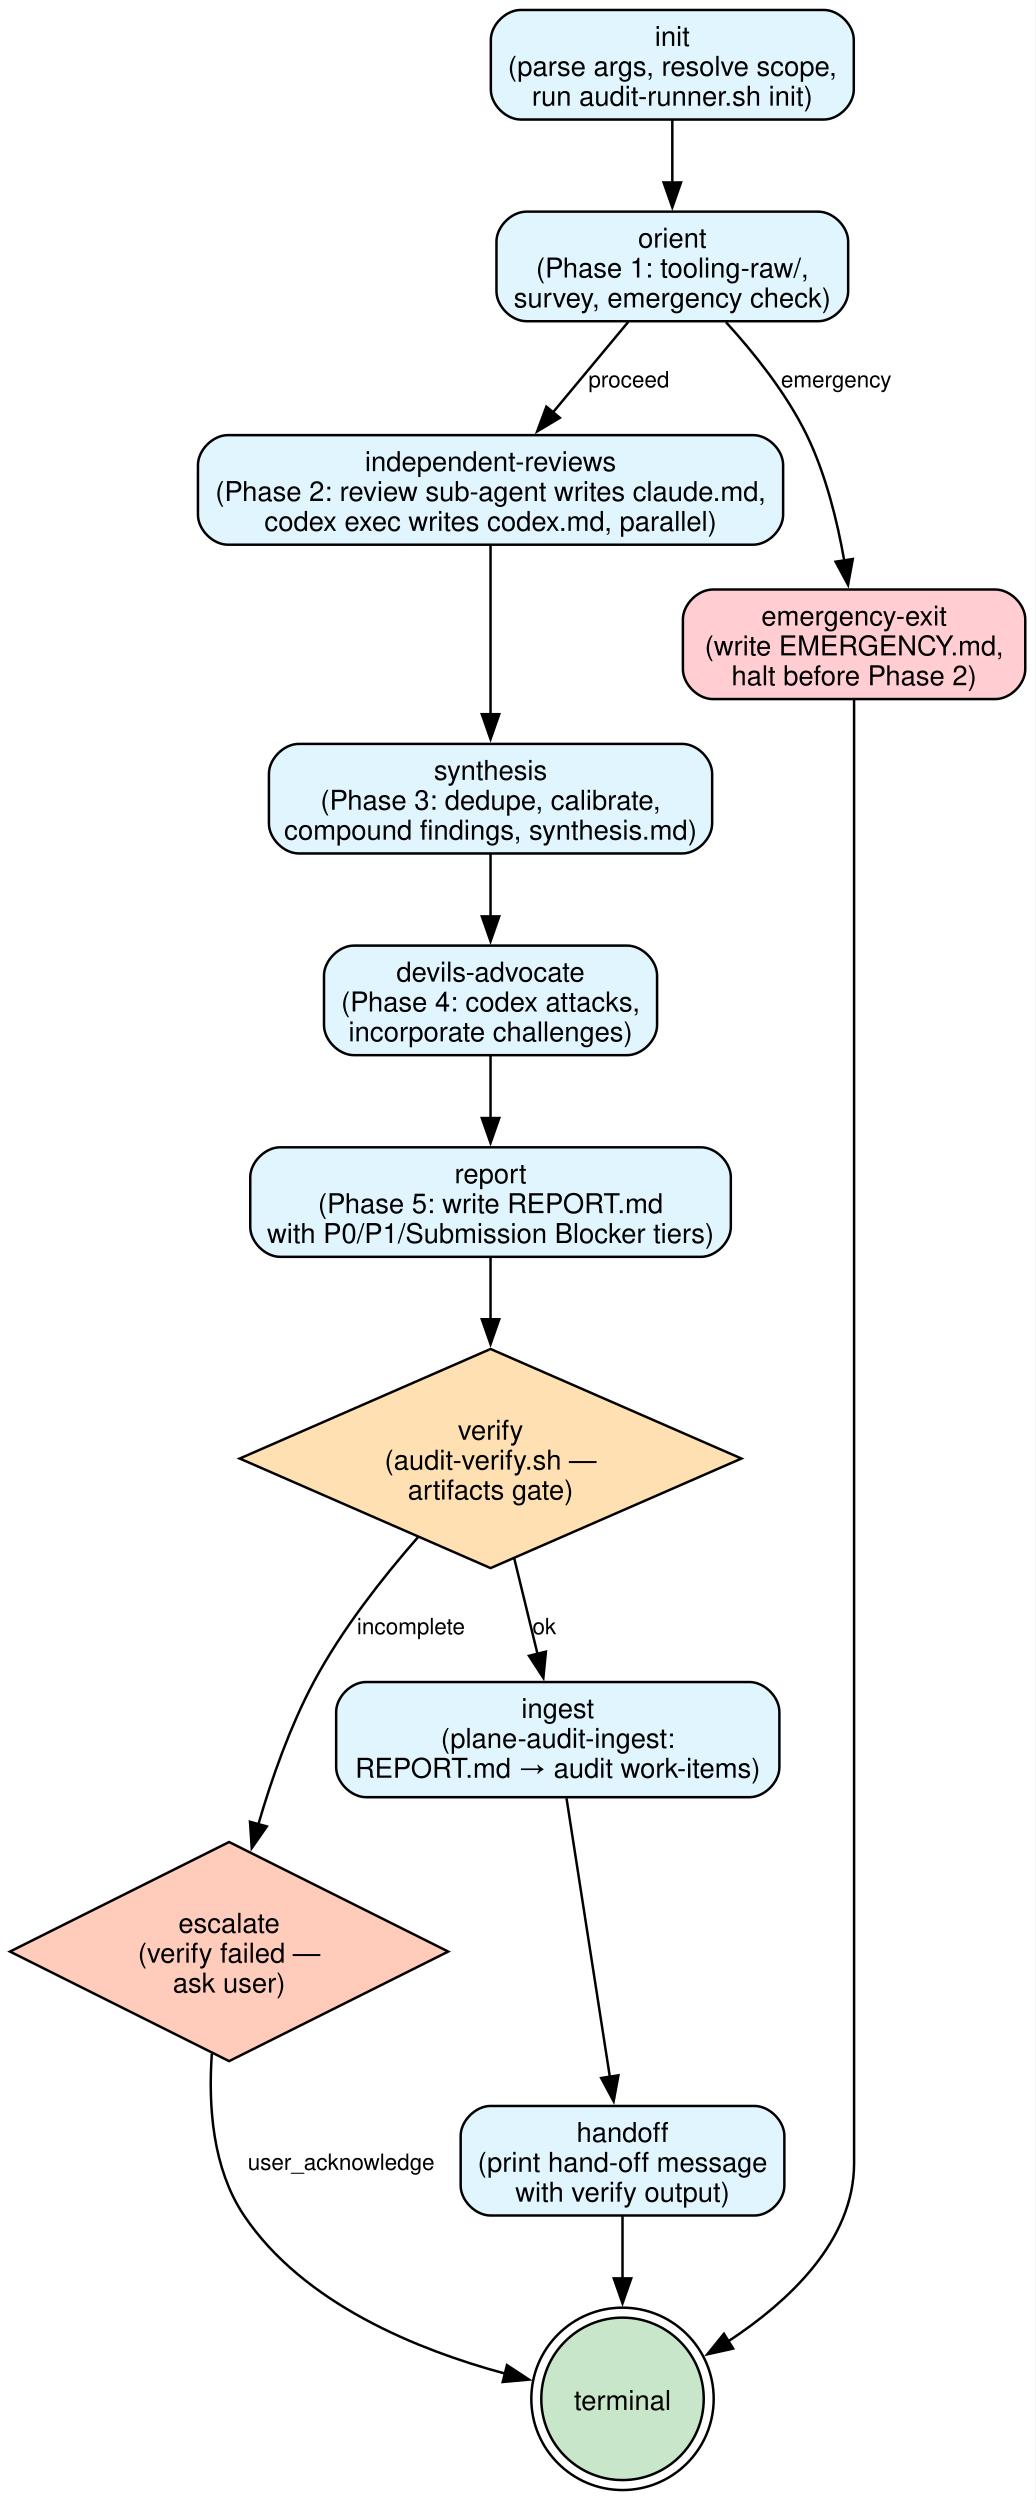
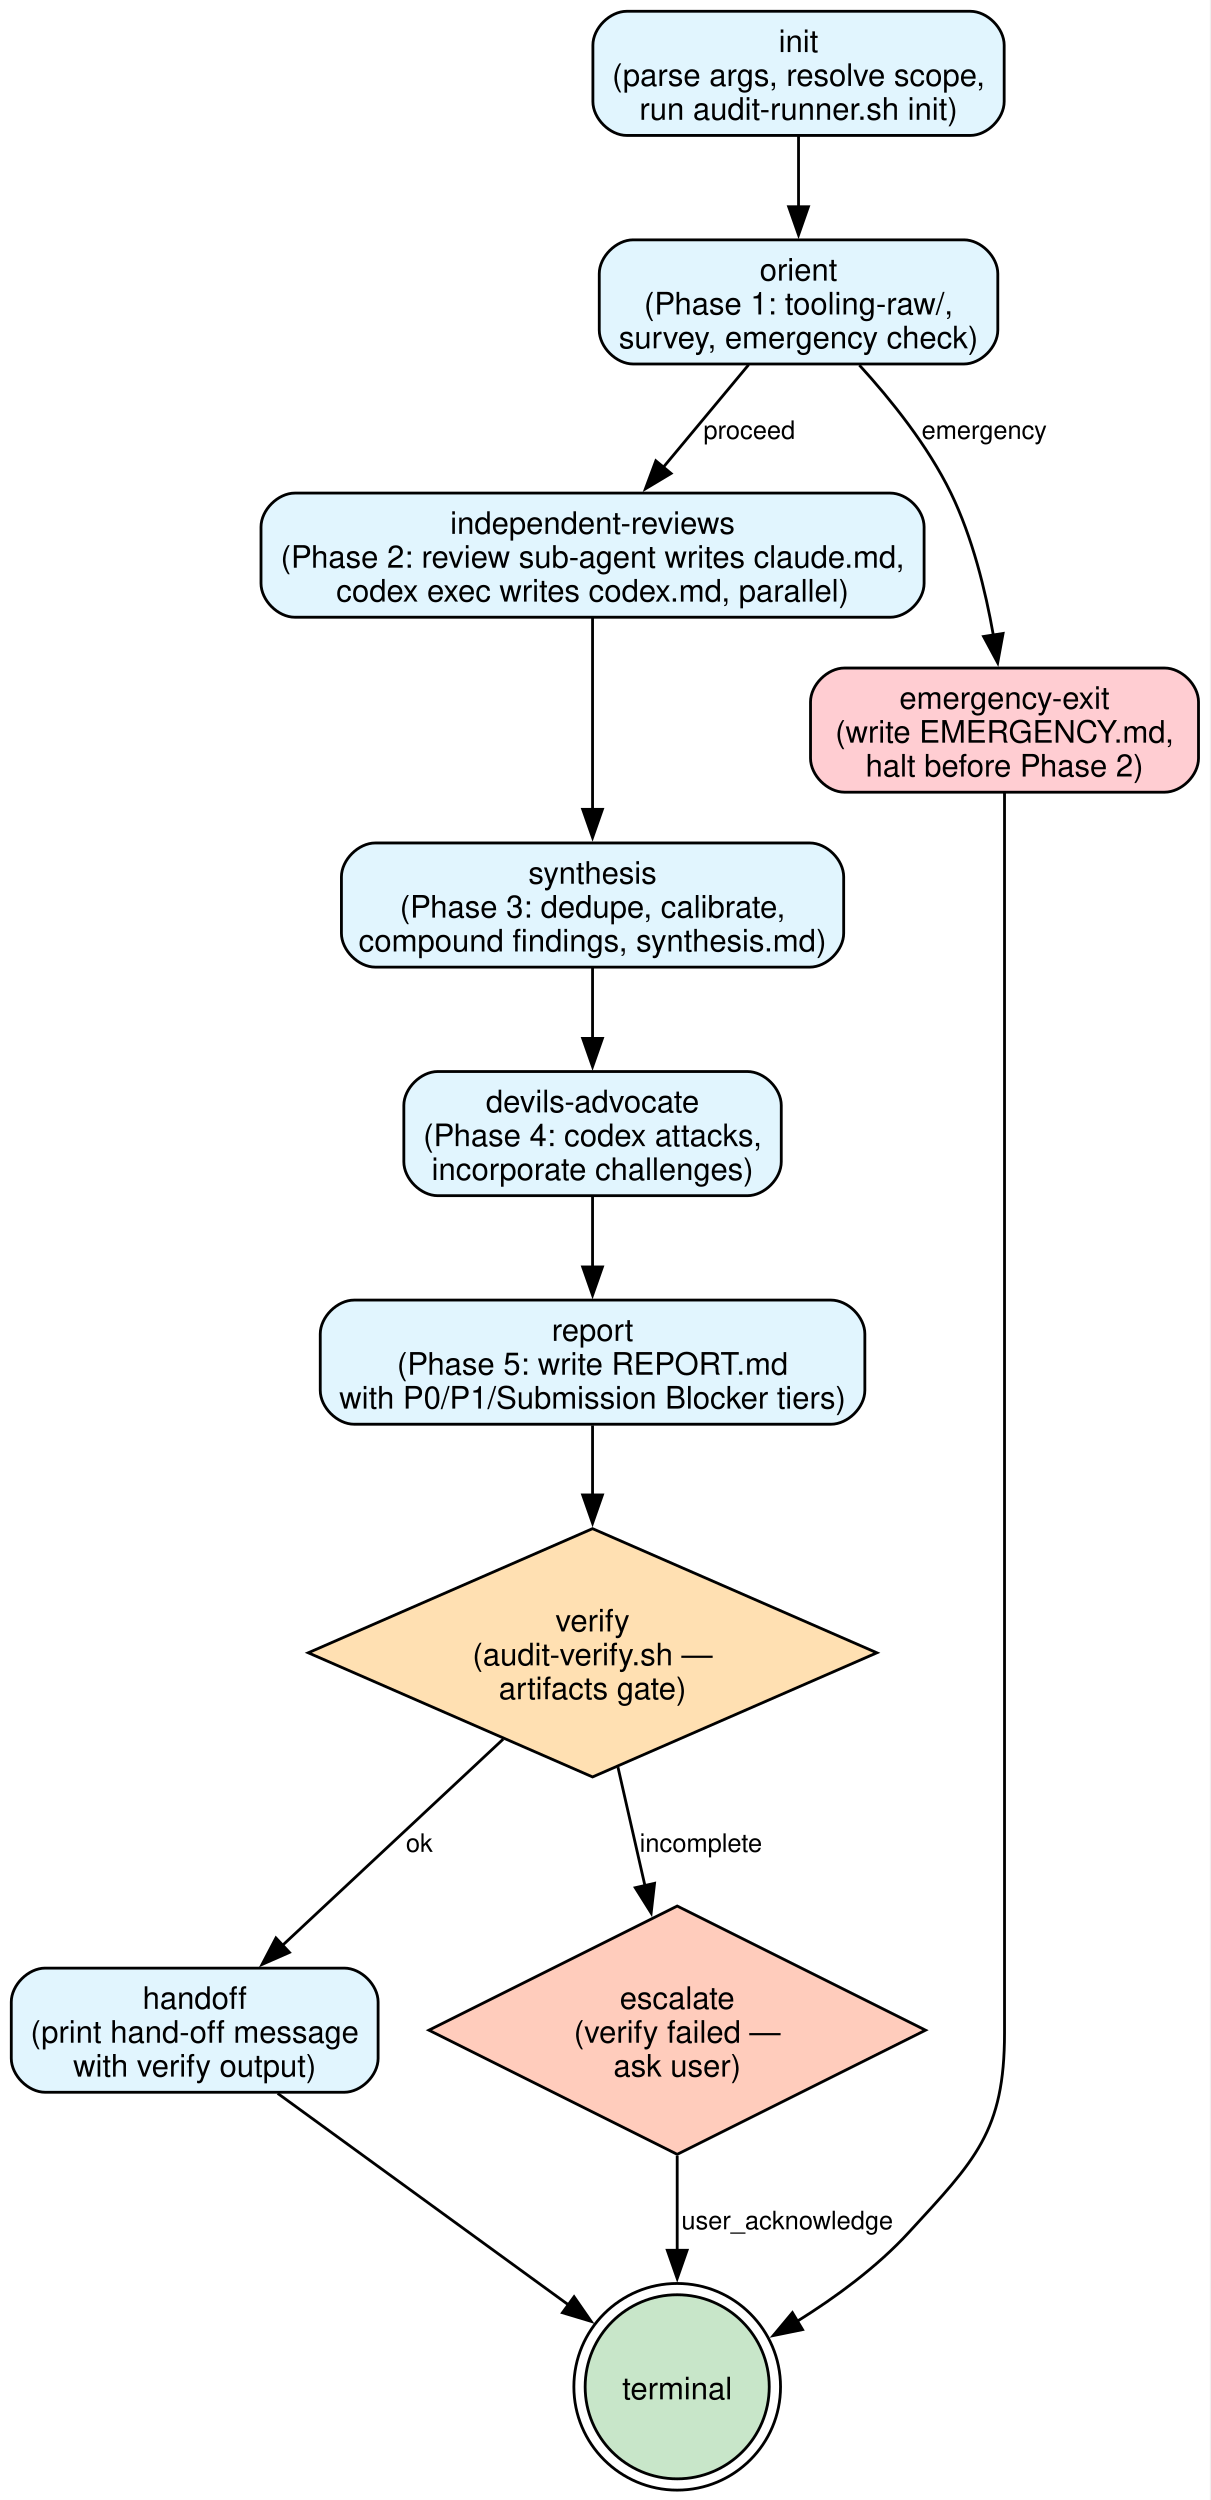
- <svg xmlns="http://www.w3.org/2000/svg" width="416pt" height="1004pt" viewBox="0.00 0.00 416.00 1004.00">
-   <g id="graph0" class="graph" transform="scale(1 1) rotate(0) translate(4 1000)">
-     <polygon fill="white" stroke="none" points="-4,4 -4,-1000 411.75,-1000 411.75,4 -4,4" />
+ <svg xmlns="http://www.w3.org/2000/svg" width="429pt" height="886pt" viewBox="0.00 0.00 429.00 886.00">
+   <g id="graph0" class="graph" transform="scale(1 1) rotate(0) translate(4 882.5)">
+     <polygon fill="white" stroke="none" points="-4,4 -4,-882.5 424.75,-882.5 424.75,4 -4,4" />
    <g id="node1" class="node">
-       <path fill="#e1f5fe" stroke="black" d="M326.88,-996C326.88,-996 205.12,-996 205.12,-996 199.12,-996 193.12,-990 193.12,-984 193.12,-984 193.12,-964 193.12,-964 193.12,-958 199.12,-952 205.12,-952 205.12,-952 326.88,-952 326.88,-952 332.88,-952 338.88,-958 338.88,-964 338.88,-964 338.88,-984 338.88,-984 338.88,-990 332.88,-996 326.88,-996" />
-       <text xml:space="preserve" text-anchor="middle" x="266" y="-981.55" font-family="Helvetica,sans-Serif" font-size="11.00">init</text>
-       <text xml:space="preserve" text-anchor="middle" x="266" y="-969.55" font-family="Helvetica,sans-Serif" font-size="11.00">(parse args, resolve scope,</text>
-       <text xml:space="preserve" text-anchor="middle" x="266" y="-957.55" font-family="Helvetica,sans-Serif" font-size="11.00">run audit-runner.sh init)</text>
+       <path fill="#e1f5fe" stroke="black" d="M339.88,-878.5C339.88,-878.5 218.12,-878.5 218.12,-878.5 212.12,-878.5 206.12,-872.5 206.12,-866.5 206.12,-866.5 206.12,-846.5 206.12,-846.5 206.12,-840.5 212.12,-834.5 218.12,-834.5 218.12,-834.5 339.88,-834.5 339.88,-834.5 345.88,-834.5 351.88,-840.5 351.88,-846.5 351.88,-846.5 351.88,-866.5 351.88,-866.5 351.88,-872.5 345.88,-878.5 339.88,-878.5" />
+       <text xml:space="preserve" text-anchor="middle" x="279" y="-864.05" font-family="Helvetica,sans-Serif" font-size="11.00">init</text>
+       <text xml:space="preserve" text-anchor="middle" x="279" y="-852.05" font-family="Helvetica,sans-Serif" font-size="11.00">(parse args, resolve scope,</text>
+       <text xml:space="preserve" text-anchor="middle" x="279" y="-840.05" font-family="Helvetica,sans-Serif" font-size="11.00">run audit-runner.sh init)</text>
    </g>
    <g id="node2" class="node">
-       <path fill="#e1f5fe" stroke="black" d="M324.62,-915C324.62,-915 207.38,-915 207.38,-915 201.38,-915 195.38,-909 195.38,-903 195.38,-903 195.38,-883 195.38,-883 195.38,-877 201.38,-871 207.38,-871 207.38,-871 324.62,-871 324.62,-871 330.62,-871 336.62,-877 336.62,-883 336.62,-883 336.62,-903 336.62,-903 336.62,-909 330.62,-915 324.62,-915" />
-       <text xml:space="preserve" text-anchor="middle" x="266" y="-900.55" font-family="Helvetica,sans-Serif" font-size="11.00">orient</text>
-       <text xml:space="preserve" text-anchor="middle" x="266" y="-888.55" font-family="Helvetica,sans-Serif" font-size="11.00">(Phase 1: tooling-raw/,</text>
-       <text xml:space="preserve" text-anchor="middle" x="266" y="-876.55" font-family="Helvetica,sans-Serif" font-size="11.00">survey, emergency check)</text>
+       <path fill="#e1f5fe" stroke="black" d="M337.62,-797.5C337.62,-797.5 220.38,-797.5 220.38,-797.5 214.38,-797.5 208.38,-791.5 208.38,-785.5 208.38,-785.5 208.38,-765.5 208.38,-765.5 208.38,-759.5 214.38,-753.5 220.38,-753.5 220.38,-753.5 337.62,-753.5 337.62,-753.5 343.62,-753.5 349.62,-759.5 349.62,-765.5 349.62,-765.5 349.62,-785.5 349.62,-785.5 349.62,-791.5 343.62,-797.5 337.62,-797.5" />
+       <text xml:space="preserve" text-anchor="middle" x="279" y="-783.05" font-family="Helvetica,sans-Serif" font-size="11.00">orient</text>
+       <text xml:space="preserve" text-anchor="middle" x="279" y="-771.05" font-family="Helvetica,sans-Serif" font-size="11.00">(Phase 1: tooling-raw/,</text>
+       <text xml:space="preserve" text-anchor="middle" x="279" y="-759.05" font-family="Helvetica,sans-Serif" font-size="11.00">survey, emergency check)</text>
    </g>
    <g id="edge1" class="edge">
-       <path fill="none" stroke="black" d="M266,-951.82C266,-944.03 266,-935.02 266,-926.46" />
-       <polygon fill="black" stroke="black" points="269.5,-926.74 266,-916.74 262.5,-926.74 269.5,-926.74" />
+       <path fill="none" stroke="black" d="M279,-834.32C279,-826.53 279,-817.52 279,-808.96" />
+       <polygon fill="black" stroke="black" points="282.5,-809.24 279,-799.24 275.5,-809.24 282.5,-809.24" />
    </g>
    <g id="node3" class="node">
-       <path fill="#e1f5fe" stroke="black" d="M298.5,-825.25C298.5,-825.25 87.5,-825.25 87.5,-825.25 81.5,-825.25 75.5,-819.25 75.5,-813.25 75.5,-813.25 75.5,-793.25 75.5,-793.25 75.5,-787.25 81.5,-781.25 87.5,-781.25 87.5,-781.25 298.5,-781.25 298.5,-781.25 304.5,-781.25 310.5,-787.25 310.5,-793.25 310.5,-793.25 310.5,-813.25 310.5,-813.25 310.5,-819.25 304.5,-825.25 298.5,-825.25" />
-       <text xml:space="preserve" text-anchor="middle" x="193" y="-810.8" font-family="Helvetica,sans-Serif" font-size="11.00">independent-reviews</text>
-       <text xml:space="preserve" text-anchor="middle" x="193" y="-798.8" font-family="Helvetica,sans-Serif" font-size="11.00">(Phase 2: review sub-agent writes claude.md,</text>
-       <text xml:space="preserve" text-anchor="middle" x="193" y="-786.8" font-family="Helvetica,sans-Serif" font-size="11.00">codex exec writes codex.md, parallel)</text>
+       <path fill="#e1f5fe" stroke="black" d="M311.5,-707.75C311.5,-707.75 100.5,-707.75 100.5,-707.75 94.5,-707.75 88.5,-701.75 88.5,-695.75 88.5,-695.75 88.5,-675.75 88.5,-675.75 88.5,-669.75 94.5,-663.75 100.5,-663.75 100.5,-663.75 311.5,-663.75 311.5,-663.75 317.5,-663.75 323.5,-669.75 323.5,-675.75 323.5,-675.75 323.5,-695.75 323.5,-695.75 323.5,-701.75 317.5,-707.75 311.5,-707.75" />
+       <text xml:space="preserve" text-anchor="middle" x="206" y="-693.3" font-family="Helvetica,sans-Serif" font-size="11.00">independent-reviews</text>
+       <text xml:space="preserve" text-anchor="middle" x="206" y="-681.3" font-family="Helvetica,sans-Serif" font-size="11.00">(Phase 2: review sub-agent writes claude.md,</text>
+       <text xml:space="preserve" text-anchor="middle" x="206" y="-669.3" font-family="Helvetica,sans-Serif" font-size="11.00">codex exec writes codex.md, parallel)</text>
    </g>
    <g id="edge2" class="edge">
-       <path fill="none" stroke="black" d="M248.33,-870.75C239.25,-859.84 228.03,-846.35 218.07,-834.39" />
-       <polygon fill="black" stroke="black" points="220.82,-832.21 211.73,-826.76 215.43,-836.69 220.82,-832.21" />
-       <text xml:space="preserve" text-anchor="middle" x="248.56" y="-844.45" font-family="Helvetica,sans-Serif" font-size="9.00">proceed</text>
+       <path fill="none" stroke="black" d="M261.33,-753.25C252.25,-742.34 241.03,-728.85 231.07,-716.89" />
+       <polygon fill="black" stroke="black" points="233.82,-714.71 224.73,-709.26 228.43,-719.19 233.82,-714.71" />
+       <text xml:space="preserve" text-anchor="middle" x="261.56" y="-726.95" font-family="Helvetica,sans-Serif" font-size="9.00">proceed</text>
    </g>
    <g id="node7" class="node">
-       <path fill="#ffcdd2" stroke="black" d="M395.75,-763.25C395.75,-763.25 282.25,-763.25 282.25,-763.25 276.25,-763.25 270.25,-757.25 270.25,-751.25 270.25,-751.25 270.25,-731.25 270.25,-731.25 270.25,-725.25 276.25,-719.25 282.25,-719.25 282.25,-719.25 395.75,-719.25 395.75,-719.25 401.75,-719.25 407.75,-725.25 407.75,-731.25 407.75,-731.25 407.75,-751.25 407.75,-751.25 407.75,-757.25 401.75,-763.25 395.75,-763.25" />
-       <text xml:space="preserve" text-anchor="middle" x="339" y="-748.8" font-family="Helvetica,sans-Serif" font-size="11.00">emergency-exit</text>
-       <text xml:space="preserve" text-anchor="middle" x="339" y="-736.8" font-family="Helvetica,sans-Serif" font-size="11.00">(write EMERGENCY.md,</text>
-       <text xml:space="preserve" text-anchor="middle" x="339" y="-724.8" font-family="Helvetica,sans-Serif" font-size="11.00">halt before Phase 2)</text>
+       <path fill="#ffcdd2" stroke="black" d="M408.75,-645.75C408.75,-645.75 295.25,-645.75 295.25,-645.75 289.25,-645.75 283.25,-639.75 283.25,-633.75 283.25,-633.75 283.25,-613.75 283.25,-613.75 283.25,-607.75 289.25,-601.75 295.25,-601.75 295.25,-601.75 408.75,-601.75 408.75,-601.75 414.75,-601.75 420.75,-607.75 420.75,-613.75 420.75,-613.75 420.75,-633.75 420.75,-633.75 420.75,-639.75 414.75,-645.75 408.75,-645.75" />
+       <text xml:space="preserve" text-anchor="middle" x="352" y="-631.3" font-family="Helvetica,sans-Serif" font-size="11.00">emergency-exit</text>
+       <text xml:space="preserve" text-anchor="middle" x="352" y="-619.3" font-family="Helvetica,sans-Serif" font-size="11.00">(write EMERGENCY.md,</text>
+       <text xml:space="preserve" text-anchor="middle" x="352" y="-607.3" font-family="Helvetica,sans-Serif" font-size="11.00">halt before Phase 2)</text>
    </g>
    <g id="edge3" class="edge">
-       <path fill="none" stroke="black" d="M287.55,-870.61C298.79,-858.31 311.85,-842 320,-825.25 327.62,-809.57 332.26,-790.72 335.03,-774.95" />
-       <polygon fill="black" stroke="black" points="338.49,-775.51 336.58,-765.09 331.57,-774.42 338.49,-775.51" />
-       <text xml:space="preserve" text-anchor="middle" x="331.81" y="-844.45" font-family="Helvetica,sans-Serif" font-size="9.00">emergency</text>
+       <path fill="none" stroke="black" d="M300.55,-753.11C311.79,-740.81 324.85,-724.5 333,-707.75 340.62,-692.07 345.26,-673.22 348.03,-657.45" />
+       <polygon fill="black" stroke="black" points="351.49,-658.01 349.58,-647.59 344.57,-656.92 351.49,-658.01" />
+       <text xml:space="preserve" text-anchor="middle" x="344.81" y="-726.95" font-family="Helvetica,sans-Serif" font-size="9.00">emergency</text>
    </g>
    <g id="node4" class="node">
-       <path fill="#e1f5fe" stroke="black" d="M270,-701.25C270,-701.25 116,-701.25 116,-701.25 110,-701.25 104,-695.25 104,-689.25 104,-689.25 104,-669.25 104,-669.25 104,-663.25 110,-657.25 116,-657.25 116,-657.25 270,-657.25 270,-657.25 276,-657.25 282,-663.25 282,-669.25 282,-669.25 282,-689.25 282,-689.25 282,-695.25 276,-701.25 270,-701.25" />
-       <text xml:space="preserve" text-anchor="middle" x="193" y="-686.8" font-family="Helvetica,sans-Serif" font-size="11.00">synthesis</text>
-       <text xml:space="preserve" text-anchor="middle" x="193" y="-674.8" font-family="Helvetica,sans-Serif" font-size="11.00">(Phase 3: dedupe, calibrate,</text>
-       <text xml:space="preserve" text-anchor="middle" x="193" y="-662.8" font-family="Helvetica,sans-Serif" font-size="11.00">compound findings, synthesis.md)</text>
+       <path fill="#e1f5fe" stroke="black" d="M283,-583.75C283,-583.75 129,-583.75 129,-583.75 123,-583.75 117,-577.75 117,-571.75 117,-571.75 117,-551.75 117,-551.75 117,-545.75 123,-539.75 129,-539.75 129,-539.75 283,-539.75 283,-539.75 289,-539.75 295,-545.75 295,-551.75 295,-551.75 295,-571.75 295,-571.75 295,-577.75 289,-583.75 283,-583.75" />
+       <text xml:space="preserve" text-anchor="middle" x="206" y="-569.3" font-family="Helvetica,sans-Serif" font-size="11.00">synthesis</text>
+       <text xml:space="preserve" text-anchor="middle" x="206" y="-557.3" font-family="Helvetica,sans-Serif" font-size="11.00">(Phase 3: dedupe, calibrate,</text>
+       <text xml:space="preserve" text-anchor="middle" x="206" y="-545.3" font-family="Helvetica,sans-Serif" font-size="11.00">compound findings, synthesis.md)</text>
    </g>
    <g id="edge5" class="edge">
-       <path fill="none" stroke="black" d="M193,-780.99C193,-762.22 193,-734.54 193,-712.94" />
-       <polygon fill="black" stroke="black" points="196.5,-713.18 193,-703.18 189.5,-713.18 196.5,-713.18" />
+       <path fill="none" stroke="black" d="M206,-663.49C206,-644.72 206,-617.04 206,-595.44" />
+       <polygon fill="black" stroke="black" points="209.5,-595.68 206,-585.68 202.5,-595.68 209.5,-595.68" />
    </g>
    <g id="node5" class="node">
-       <path fill="#e1f5fe" stroke="black" d="M247.88,-620.25C247.88,-620.25 138.12,-620.25 138.12,-620.25 132.12,-620.25 126.12,-614.25 126.12,-608.25 126.12,-608.25 126.12,-588.25 126.12,-588.25 126.12,-582.25 132.12,-576.25 138.12,-576.25 138.12,-576.25 247.88,-576.25 247.88,-576.25 253.88,-576.25 259.88,-582.25 259.88,-588.25 259.88,-588.25 259.88,-608.25 259.88,-608.25 259.88,-614.25 253.88,-620.25 247.88,-620.25" />
-       <text xml:space="preserve" text-anchor="middle" x="193" y="-605.8" font-family="Helvetica,sans-Serif" font-size="11.00">devils-advocate</text>
-       <text xml:space="preserve" text-anchor="middle" x="193" y="-593.8" font-family="Helvetica,sans-Serif" font-size="11.00">(Phase 4: codex attacks,</text>
-       <text xml:space="preserve" text-anchor="middle" x="193" y="-581.8" font-family="Helvetica,sans-Serif" font-size="11.00">incorporate challenges)</text>
+       <path fill="#e1f5fe" stroke="black" d="M260.88,-502.75C260.88,-502.75 151.12,-502.75 151.12,-502.75 145.12,-502.75 139.12,-496.75 139.12,-490.75 139.12,-490.75 139.12,-470.75 139.12,-470.75 139.12,-464.75 145.12,-458.75 151.12,-458.75 151.12,-458.75 260.88,-458.75 260.88,-458.75 266.88,-458.75 272.88,-464.75 272.88,-470.75 272.88,-470.75 272.88,-490.75 272.88,-490.75 272.88,-496.75 266.88,-502.75 260.88,-502.75" />
+       <text xml:space="preserve" text-anchor="middle" x="206" y="-488.3" font-family="Helvetica,sans-Serif" font-size="11.00">devils-advocate</text>
+       <text xml:space="preserve" text-anchor="middle" x="206" y="-476.3" font-family="Helvetica,sans-Serif" font-size="11.00">(Phase 4: codex attacks,</text>
+       <text xml:space="preserve" text-anchor="middle" x="206" y="-464.3" font-family="Helvetica,sans-Serif" font-size="11.00">incorporate challenges)</text>
    </g>
    <g id="edge6" class="edge">
-       <path fill="none" stroke="black" d="M193,-657.07C193,-649.28 193,-640.27 193,-631.71" />
-       <polygon fill="black" stroke="black" points="196.5,-631.99 193,-621.99 189.5,-631.99 196.5,-631.99" />
+       <path fill="none" stroke="black" d="M206,-539.57C206,-531.78 206,-522.77 206,-514.21" />
+       <polygon fill="black" stroke="black" points="209.5,-514.49 206,-504.49 202.5,-514.49 209.5,-514.49" />
    </g>
    <g id="node6" class="node">
-       <path fill="#e1f5fe" stroke="black" d="M277.5,-539.25C277.5,-539.25 108.5,-539.25 108.5,-539.25 102.5,-539.25 96.5,-533.25 96.5,-527.25 96.5,-527.25 96.5,-507.25 96.5,-507.25 96.5,-501.25 102.5,-495.25 108.5,-495.25 108.5,-495.25 277.5,-495.25 277.5,-495.25 283.5,-495.25 289.5,-501.25 289.5,-507.25 289.5,-507.25 289.5,-527.25 289.5,-527.25 289.5,-533.25 283.5,-539.25 277.5,-539.25" />
-       <text xml:space="preserve" text-anchor="middle" x="193" y="-524.8" font-family="Helvetica,sans-Serif" font-size="11.00">report</text>
-       <text xml:space="preserve" text-anchor="middle" x="193" y="-512.8" font-family="Helvetica,sans-Serif" font-size="11.00">(Phase 5: write REPORT.md</text>
-       <text xml:space="preserve" text-anchor="middle" x="193" y="-500.8" font-family="Helvetica,sans-Serif" font-size="11.00">with P0/P1/Submission Blocker tiers)</text>
+       <path fill="#e1f5fe" stroke="black" d="M290.5,-421.75C290.5,-421.75 121.5,-421.75 121.5,-421.75 115.5,-421.75 109.5,-415.75 109.5,-409.75 109.5,-409.75 109.5,-389.75 109.5,-389.75 109.5,-383.75 115.5,-377.75 121.5,-377.75 121.5,-377.75 290.5,-377.75 290.5,-377.75 296.5,-377.75 302.5,-383.75 302.5,-389.75 302.5,-389.75 302.5,-409.75 302.5,-409.75 302.5,-415.75 296.5,-421.75 290.5,-421.75" />
+       <text xml:space="preserve" text-anchor="middle" x="206" y="-407.3" font-family="Helvetica,sans-Serif" font-size="11.00">report</text>
+       <text xml:space="preserve" text-anchor="middle" x="206" y="-395.3" font-family="Helvetica,sans-Serif" font-size="11.00">(Phase 5: write REPORT.md</text>
+       <text xml:space="preserve" text-anchor="middle" x="206" y="-383.3" font-family="Helvetica,sans-Serif" font-size="11.00">with P0/P1/Submission Blocker tiers)</text>
    </g>
    <g id="edge7" class="edge">
-       <path fill="none" stroke="black" d="M193,-576.07C193,-568.28 193,-559.27 193,-550.71" />
-       <polygon fill="black" stroke="black" points="196.5,-550.99 193,-540.99 189.5,-550.99 196.5,-550.99" />
+       <path fill="none" stroke="black" d="M206,-458.57C206,-450.78 206,-441.77 206,-433.21" />
+       <polygon fill="black" stroke="black" points="209.5,-433.49 206,-423.49 202.5,-433.49 209.5,-433.49" />
    </g>
    <g id="node9" class="node">
-       <polygon fill="#ffe0b2" stroke="black" points="193,-458.25 92.25,-414.25 193,-370.25 293.75,-414.25 193,-458.25" />
-       <text xml:space="preserve" text-anchor="middle" x="193" y="-421.8" font-family="Helvetica,sans-Serif" font-size="11.00">verify</text>
-       <text xml:space="preserve" text-anchor="middle" x="193" y="-409.8" font-family="Helvetica,sans-Serif" font-size="11.00">(audit-verify.sh —</text>
-       <text xml:space="preserve" text-anchor="middle" x="193" y="-397.8" font-family="Helvetica,sans-Serif" font-size="11.00">artifacts gate)</text>
+       <polygon fill="#ffe0b2" stroke="black" points="206,-340.75 105.25,-296.75 206,-252.75 306.75,-296.75 206,-340.75" />
+       <text xml:space="preserve" text-anchor="middle" x="206" y="-304.3" font-family="Helvetica,sans-Serif" font-size="11.00">verify</text>
+       <text xml:space="preserve" text-anchor="middle" x="206" y="-292.3" font-family="Helvetica,sans-Serif" font-size="11.00">(audit-verify.sh —</text>
+       <text xml:space="preserve" text-anchor="middle" x="206" y="-280.3" font-family="Helvetica,sans-Serif" font-size="11.00">artifacts gate)</text>
    </g>
    <g id="edge8" class="edge">
-       <path fill="none" stroke="black" d="M193,-494.83C193,-487.5 193,-478.93 193,-470.18" />
-       <polygon fill="black" stroke="black" points="196.5,-470.19 193,-460.19 189.5,-470.19 196.5,-470.19" />
+       <path fill="none" stroke="black" d="M206,-377.33C206,-370 206,-361.43 206,-352.68" />
+       <polygon fill="black" stroke="black" points="209.5,-352.69 206,-342.69 202.5,-352.69 209.5,-352.69" />
    </g>
    <g id="node11" class="node">
-       <ellipse fill="#c8e6c9" stroke="black" cx="246" cy="-36.62" rx="32.62" ry="32.62" />
-       <ellipse fill="none" stroke="black" cx="246" cy="-36.62" rx="36.62" ry="36.62" />
-       <text xml:space="preserve" text-anchor="middle" x="246" y="-32.17" font-family="Helvetica,sans-Serif" font-size="11.00">terminal</text>
+       <ellipse fill="#c8e6c9" stroke="black" cx="236" cy="-36.62" rx="32.62" ry="32.62" />
+       <ellipse fill="none" stroke="black" cx="236" cy="-36.62" rx="36.62" ry="36.62" />
+       <text xml:space="preserve" text-anchor="middle" x="236" y="-32.17" font-family="Helvetica,sans-Serif" font-size="11.00">terminal</text>
    </g>
    <g id="edge4" class="edge">
-       <path fill="none" stroke="black" d="M339,-718.96C339,-698.53 339,-666.77 339,-639.25 339,-639.25 339,-639.25 339,-131.25 339,-100.2 312.94,-75.79 288.41,-59.69" />
-       <polygon fill="black" stroke="black" points="290.42,-56.81 280.07,-54.51 286.73,-62.76 290.42,-56.81" />
+       <path fill="none" stroke="black" d="M352,-601.46C352,-581.03 352,-549.27 352,-521.75 352,-521.75 352,-521.75 352,-162 352,-127.11 341.62,-116.92 318,-91.25 306.79,-79.06 292.24,-68.38 278.52,-59.83" />
+       <polygon fill="black" stroke="black" points="280.42,-56.89 270.04,-54.77 276.83,-62.9 280.42,-56.89" />
    </g>
    <g id="node8" class="node">
-       <path fill="#e1f5fe" stroke="black" d="M299,-154.25C299,-154.25 193,-154.25 193,-154.25 187,-154.25 181,-148.25 181,-142.25 181,-142.25 181,-122.25 181,-122.25 181,-116.25 187,-110.25 193,-110.25 193,-110.25 299,-110.25 299,-110.25 305,-110.25 311,-116.25 311,-122.25 311,-122.25 311,-142.25 311,-142.25 311,-148.25 305,-154.25 299,-154.25" />
-       <text xml:space="preserve" text-anchor="middle" x="246" y="-139.8" font-family="Helvetica,sans-Serif" font-size="11.00">handoff</text>
-       <text xml:space="preserve" text-anchor="middle" x="246" y="-127.8" font-family="Helvetica,sans-Serif" font-size="11.00">(print hand-off message</text>
-       <text xml:space="preserve" text-anchor="middle" x="246" y="-115.8" font-family="Helvetica,sans-Serif" font-size="11.00">with verify output)</text>
+       <path fill="#e1f5fe" stroke="black" d="M118,-185C118,-185 12,-185 12,-185 6,-185 0,-179 0,-173 0,-173 0,-153 0,-153 0,-147 6,-141 12,-141 12,-141 118,-141 118,-141 124,-141 130,-147 130,-153 130,-153 130,-173 130,-173 130,-179 124,-185 118,-185" />
+       <text xml:space="preserve" text-anchor="middle" x="65" y="-170.55" font-family="Helvetica,sans-Serif" font-size="11.00">handoff</text>
+       <text xml:space="preserve" text-anchor="middle" x="65" y="-158.55" font-family="Helvetica,sans-Serif" font-size="11.00">(print hand-off message</text>
+       <text xml:space="preserve" text-anchor="middle" x="65" y="-146.55" font-family="Helvetica,sans-Serif" font-size="11.00">with verify output)</text>
    </g>
-     <g id="edge13" class="edge">
-       <path fill="none" stroke="black" d="M246,-110C246,-102.5 246,-93.73 246,-84.94" />
-       <polygon fill="black" stroke="black" points="249.5,-84.99 246,-74.99 242.5,-84.99 249.5,-84.99" />
+     <g id="edge12" class="edge">
+       <path fill="none" stroke="black" d="M94.4,-140.61C122.87,-119.91 166.2,-88.39 197.43,-65.68" />
+       <polygon fill="black" stroke="black" points="199.45,-68.53 205.48,-59.82 195.33,-62.87 199.45,-68.53" />
+     </g>
+     <g id="edge9" class="edge">
+       <path fill="none" stroke="black" d="M174.36,-266.18C150.93,-244.29 119.17,-214.61 95.92,-192.88" />
+       <polygon fill="black" stroke="black" points="98.57,-190.57 88.87,-186.3 93.79,-195.68 98.57,-190.57" />
+       <text xml:space="preserve" text-anchor="middle" x="144.6" y="-226.2" font-family="Helvetica,sans-Serif" font-size="9.00">ok</text>
    </g>
    <g id="node10" class="node">
-       <polygon fill="#ffccbc" stroke="black" points="88,-260.25 0,-216.25 88,-172.25 176,-216.25 88,-260.25" />
-       <text xml:space="preserve" text-anchor="middle" x="88" y="-223.8" font-family="Helvetica,sans-Serif" font-size="11.00">escalate</text>
-       <text xml:space="preserve" text-anchor="middle" x="88" y="-211.8" font-family="Helvetica,sans-Serif" font-size="11.00">(verify failed —</text>
-       <text xml:space="preserve" text-anchor="middle" x="88" y="-199.8" font-family="Helvetica,sans-Serif" font-size="11.00">ask user)</text>
+       <polygon fill="#ffccbc" stroke="black" points="236,-207 148,-163 236,-119 324,-163 236,-207" />
+       <text xml:space="preserve" text-anchor="middle" x="236" y="-170.55" font-family="Helvetica,sans-Serif" font-size="11.00">escalate</text>
+       <text xml:space="preserve" text-anchor="middle" x="236" y="-158.55" font-family="Helvetica,sans-Serif" font-size="11.00">(verify failed —</text>
+       <text xml:space="preserve" text-anchor="middle" x="236" y="-146.55" font-family="Helvetica,sans-Serif" font-size="11.00">ask user)</text>
+     </g>
+     <g id="edge10" class="edge">
+       <path fill="none" stroke="black" d="M215,-256.22C218.02,-242.94 221.44,-227.95 224.62,-213.98" />
+       <polygon fill="black" stroke="black" points="227.97,-215.05 226.77,-204.52 221.14,-213.49 227.97,-215.05" />
+       <text xml:space="preserve" text-anchor="middle" x="244.4" y="-226.2" font-family="Helvetica,sans-Serif" font-size="9.00">incomplete</text>
    </g>
    <g id="edge11" class="edge">
-       <path fill="none" stroke="black" d="M163.98,-382.8C149.73,-366.53 133.25,-345.55 122,-324.5 112.5,-306.72 105.14,-285.85 99.73,-267.27" />
-       <polygon fill="black" stroke="black" points="103.15,-266.5 97.1,-257.8 96.4,-268.38 103.15,-266.5" />
-       <text xml:space="preserve" text-anchor="middle" x="161.03" y="-343.7" font-family="Helvetica,sans-Serif" font-size="9.00">incomplete</text>
-     </g>
-     <g id="node12" class="node">
-       <path fill="#e1f5fe" stroke="black" d="M297,-324.5C297,-324.5 143,-324.5 143,-324.5 137,-324.5 131,-318.5 131,-312.5 131,-312.5 131,-290.25 131,-290.25 131,-284.25 137,-278.25 143,-278.25 143,-278.25 297,-278.25 297,-278.25 303,-278.25 309,-284.25 309,-290.25 309,-290.25 309,-312.5 309,-312.5 309,-318.5 303,-324.5 297,-324.5" />
-       <text xml:space="preserve" text-anchor="middle" x="220" y="-310.05" font-family="Helvetica,sans-Serif" font-size="11.00">ingest</text>
-       <text xml:space="preserve" text-anchor="middle" x="220" y="-298.05" font-family="Helvetica,sans-Serif" font-size="11.00">(plane-audit-ingest:</text>
-       <text xml:space="preserve" text-anchor="middle" x="220" y="-286.05" font-family="Helvetica,sans-Serif" font-size="11.00">REPORT.md → audit work-items)</text>
-     </g>
-     <g id="edge9" class="edge">
-       <path fill="none" stroke="black" d="M202.52,-374.15C205.58,-361.59 208.94,-347.79 211.89,-335.68" />
-       <polygon fill="black" stroke="black" points="215.24,-336.69 214.21,-326.15 208.44,-335.03 215.24,-336.69" />
-       <text xml:space="preserve" text-anchor="middle" x="214.59" y="-343.7" font-family="Helvetica,sans-Serif" font-size="9.00">ok</text>
-     </g>
-     <g id="edge12" class="edge">
-       <path fill="none" stroke="black" d="M81.08,-175.28C79.58,-154.27 81.38,-129.04 94,-110.25 117.75,-74.86 163.72,-56.22 198.91,-46.74" />
-       <polygon fill="black" stroke="black" points="199.6,-50.17 208.45,-44.34 197.89,-43.39 199.6,-50.17" />
-       <text xml:space="preserve" text-anchor="middle" x="133" y="-128.57" font-family="Helvetica,sans-Serif" font-size="9.00">user_acknowledge</text>
-     </g>
-     <g id="edge10" class="edge">
-       <path fill="none" stroke="black" d="M223.51,-277.83C227.99,-249.03 235.78,-198.95 240.91,-165.95" />
-       <polygon fill="black" stroke="black" points="244.36,-166.55 242.44,-156.13 237.44,-165.47 244.36,-166.55" />
+       <path fill="none" stroke="black" d="M236,-118.5C236,-107.58 236,-95.81 236,-84.73" />
+       <polygon fill="black" stroke="black" points="239.5,-85 236,-75 232.5,-85 239.5,-85" />
+       <text xml:space="preserve" text-anchor="middle" x="275" y="-92.45" font-family="Helvetica,sans-Serif" font-size="9.00">user_acknowledge</text>
    </g>
  </g>
</svg>
